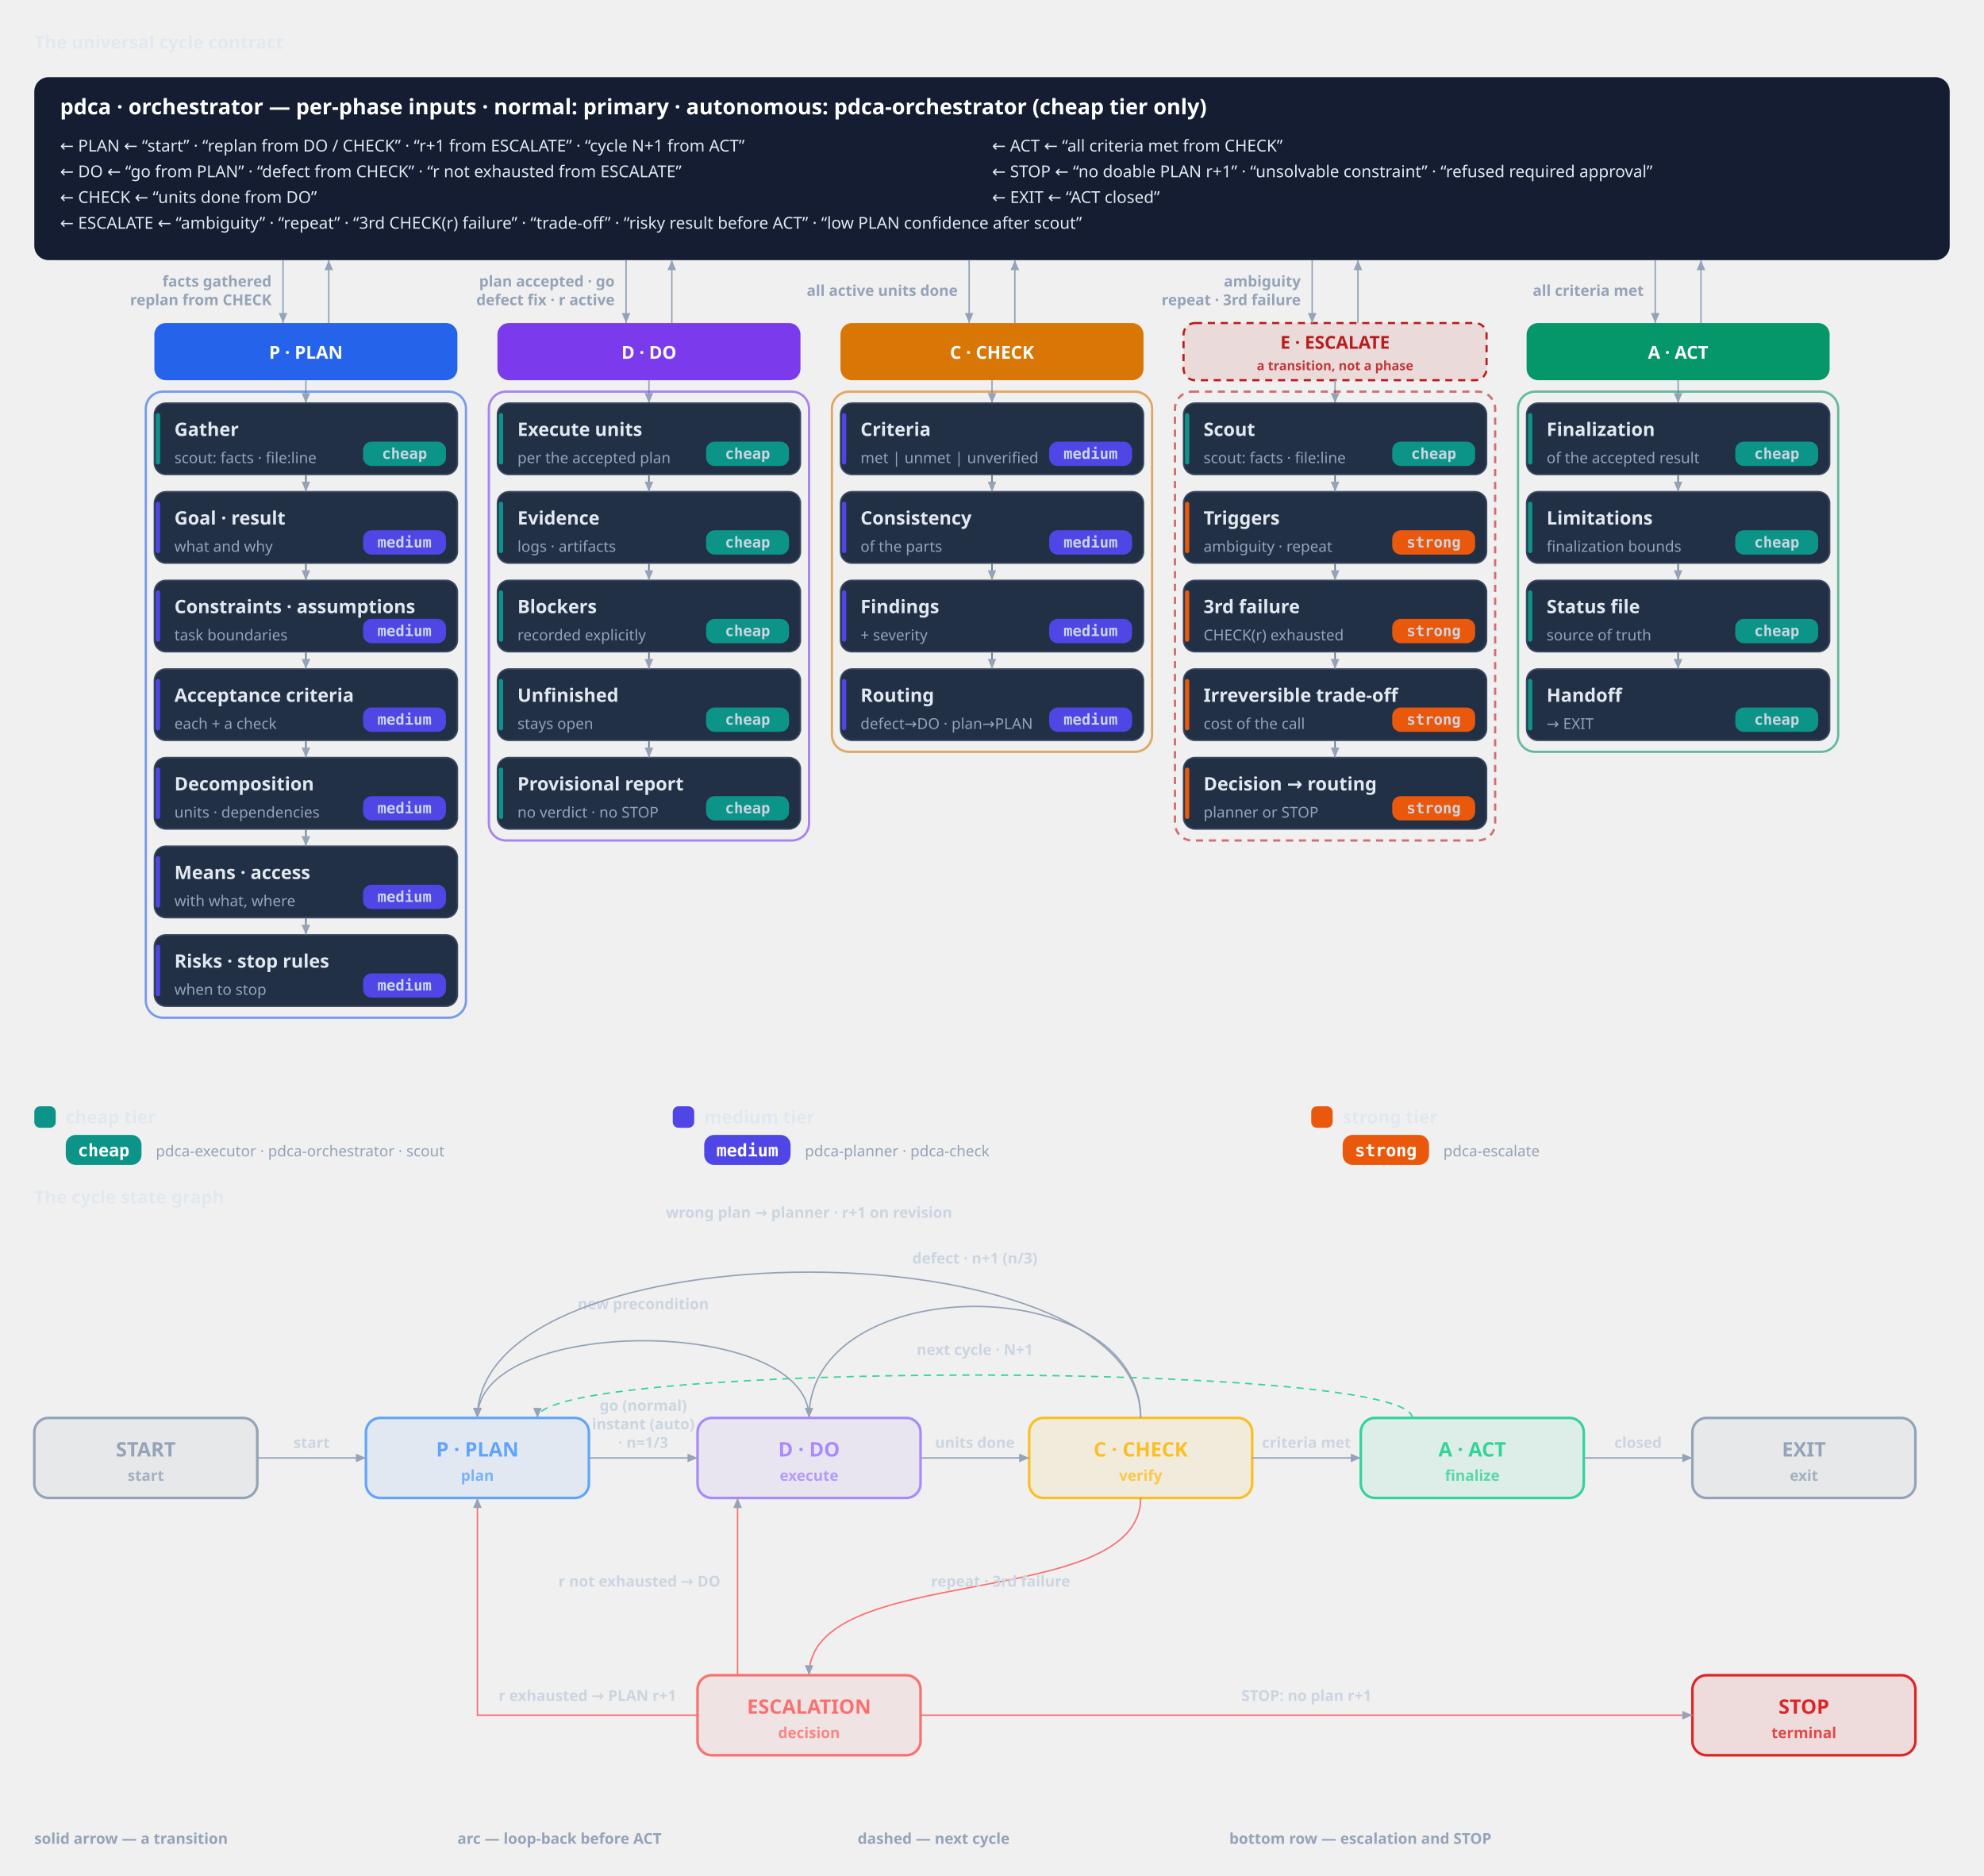
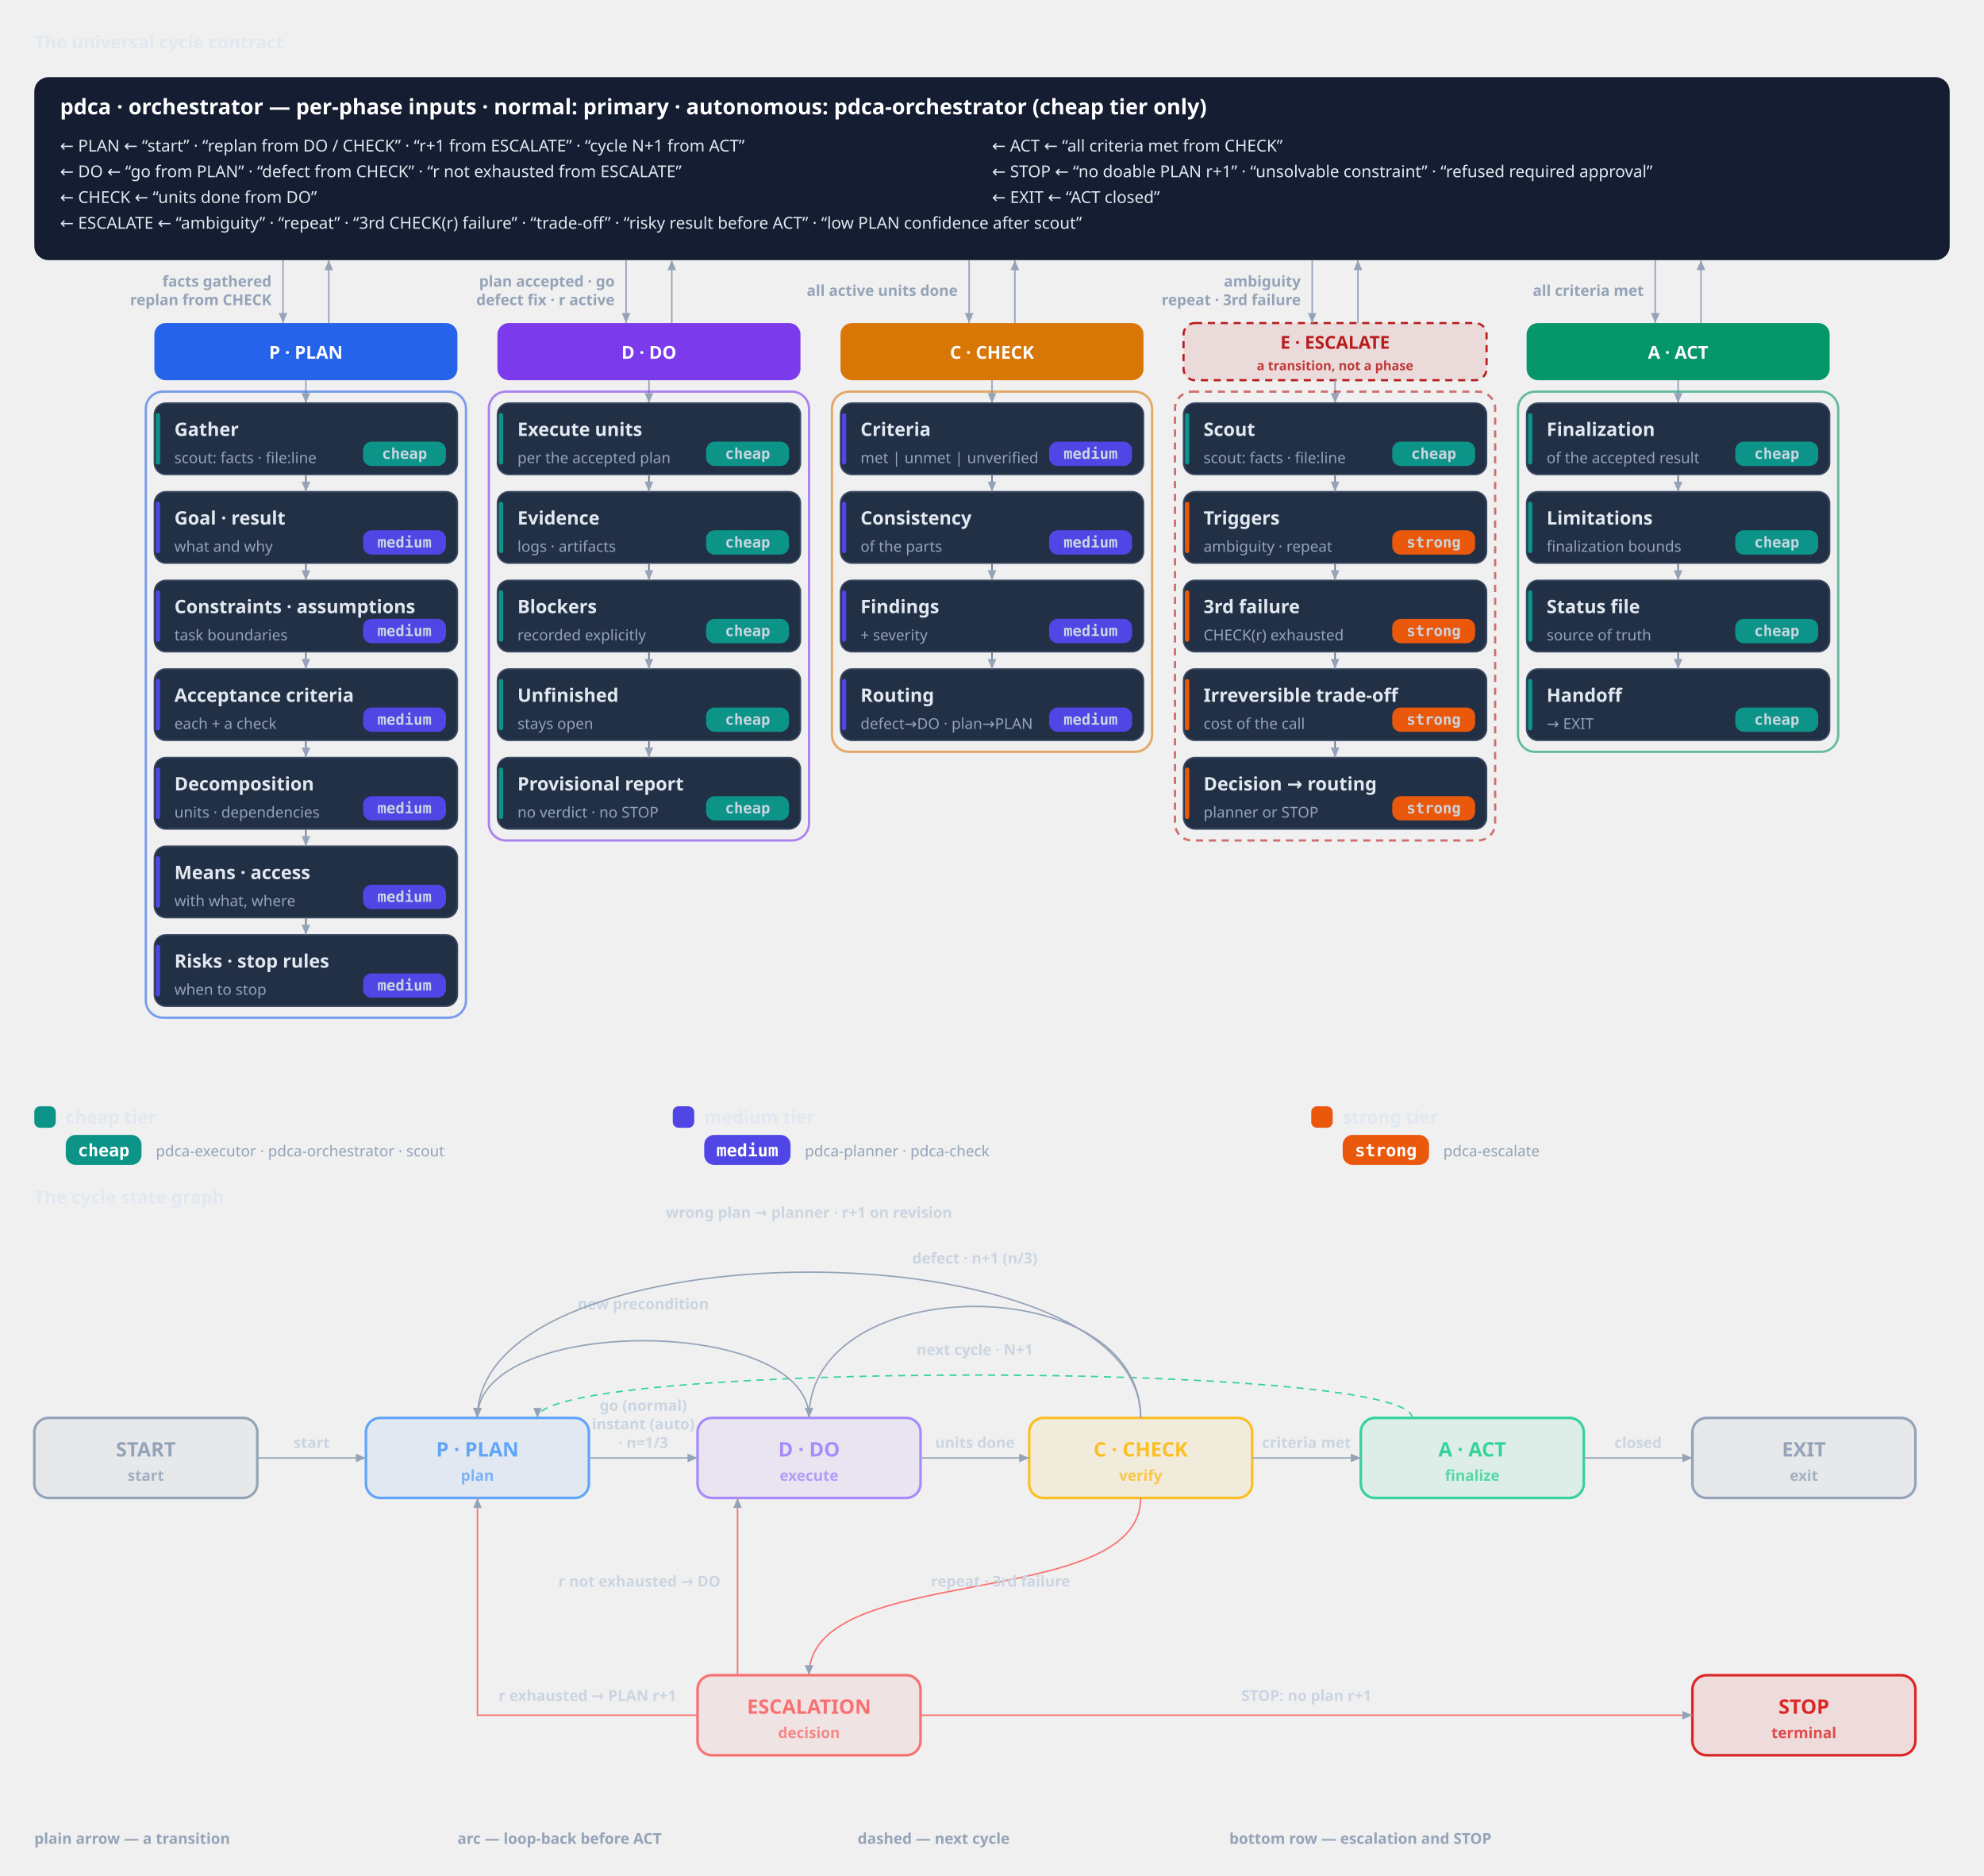
<svg xmlns="http://www.w3.org/2000/svg" viewBox="0 0 1388 1312" width="1388" height="1312" font-family="Segoe UI, system-ui, sans-serif" role="img">
  <defs>
    <marker id="arrow" markerWidth="9" markerHeight="9" refX="7" refY="3" orient="auto">
      <path d="M0,0 L7,3 L0,6 Z" fill="#94a3b8" />
    </marker>
  </defs>
  <style>
.t{font-size:13px;font-weight:600;fill:#e2e8f0}
.s{font-size:10.5px;fill:#94a3b8}
.h{font-size:12.5px;font-weight:700;fill:#ffffff}
.h2{font-size:12.5px;font-weight:700}
.h3{font-size:9px;font-weight:600}
.g{font-size:10.5px;font-weight:600}
.band{fill:#141d31}
.bt{fill:#ffffff;font-size:15px;font-weight:700}
.ol{fill:#e2e8f0;font-size:11.5px}
.lt{font-size:12.5px;font-weight:700;fill:#e2e8f0}
.ls{font-size:10.5px;fill:#94a3b8}
.lm{font-family:ui-monospace,Consolas,Menlo,monospace;font-size:12px;font-weight:700}
.bm{font-family:ui-monospace,Consolas,Menlo,monospace;font-size:10.5px;font-weight:700}
.st{font-size:14px;font-weight:700}
.ss{font-size:10.5px;font-weight:600}
</style>
  <text x="24" y="34" class="lt">The universal cycle contract</text>
  <rect x="24" y="54" width="1340" height="128" rx="10" class="band" />
  <text x="42" y="80" class="bt">pdca · orchestrator — per-phase inputs · normal: primary · autonomous: pdca-orchestrator (cheap tier only)</text>
  <text x="42" y="106" class="ol">← PLAN ← “start” · “replan from DO / CHECK” · “r+1 from ESCALATE” · “cycle N+1 from ACT”</text>
  <text x="42" y="124" class="ol">← DO ← “go from PLAN” · “defect from CHECK” · “r not exhausted from ESCALATE”</text>
  <text x="42" y="142" class="ol">← CHECK ← “units done from DO”</text>
  <text x="42" y="160" class="ol">← ESCALATE ← “ambiguity” · “repeat” · “3rd CHECK(r) failure” · “trade-off” · “risky result before ACT” · “low PLAN confidence after scout”</text>
  <text x="694.0" y="106" class="ol">← ACT ← “all criteria met from CHECK”</text>
  <text x="694.0" y="124" class="ol">← STOP ← “no doable PLAN r+1” · “unsolvable constraint” · “refused required approval”</text>
  <text x="694.0" y="142" class="ol">← EXIT ← “ACT closed”</text>
  <rect x="108.0" y="226" width="212" height="40" rx="8" fill="#2563eb" />
  <text x="214.0" y="251.0" class="h" fill="#ffffff" text-anchor="middle">P · PLAN</text>
  <polyline points="214.0,266 214.0,282" fill="none" stroke="#94a3b8" marker-end="url(#arrow)" />
  <rect x="108.0" y="282" width="212" height="50" rx="8" fill="#223046" stroke="#3b4a63" stroke-width="1" />
  <rect x="109.0" y="289" width="3" height="36" rx="1.5" fill="#0d9488" />
  <rect x="254.0" y="309" width="58" height="17" rx="6" fill="#0d9488" />
  <text x="283.0" y="321.0" class="bm" fill="#cbd5e1" text-anchor="middle">cheap</text>
  <text x="122.0" y="305" class="t">Gather</text>
  <text x="122.0" y="324" class="s">scout: facts · file:line</text>
  <rect x="108.0" y="344" width="212" height="50" rx="8" fill="#223046" stroke="#3b4a63" stroke-width="1" />
  <rect x="109.0" y="351" width="3" height="36" rx="1.5" fill="#4f46e5" />
  <rect x="254.0" y="371" width="58" height="17" rx="6" fill="#4f46e5" />
  <text x="283.0" y="383.0" class="bm" fill="#cbd5e1" text-anchor="middle">medium</text>
  <text x="122.0" y="367" class="t">Goal · result</text>
  <text x="122.0" y="386" class="s">what and why</text>
  <rect x="108.0" y="406" width="212" height="50" rx="8" fill="#223046" stroke="#3b4a63" stroke-width="1" />
  <rect x="109.0" y="413" width="3" height="36" rx="1.5" fill="#4f46e5" />
  <rect x="254.0" y="433" width="58" height="17" rx="6" fill="#4f46e5" />
  <text x="283.0" y="445.0" class="bm" fill="#cbd5e1" text-anchor="middle">medium</text>
  <text x="122.0" y="429" class="t">Constraints · assumptions</text>
  <text x="122.0" y="448" class="s">task boundaries</text>
  <rect x="108.0" y="468" width="212" height="50" rx="8" fill="#223046" stroke="#3b4a63" stroke-width="1" />
  <rect x="109.0" y="475" width="3" height="36" rx="1.5" fill="#4f46e5" />
  <rect x="254.0" y="495" width="58" height="17" rx="6" fill="#4f46e5" />
  <text x="283.0" y="507.0" class="bm" fill="#cbd5e1" text-anchor="middle">medium</text>
  <text x="122.0" y="491" class="t">Acceptance criteria</text>
  <text x="122.0" y="510" class="s">each + a check</text>
  <rect x="108.0" y="530" width="212" height="50" rx="8" fill="#223046" stroke="#3b4a63" stroke-width="1" />
  <rect x="109.0" y="537" width="3" height="36" rx="1.5" fill="#4f46e5" />
  <rect x="254.0" y="557" width="58" height="17" rx="6" fill="#4f46e5" />
  <text x="283.0" y="569.0" class="bm" fill="#cbd5e1" text-anchor="middle">medium</text>
  <text x="122.0" y="553" class="t">Decomposition</text>
  <text x="122.0" y="572" class="s">units · dependencies</text>
  <rect x="108.0" y="592" width="212" height="50" rx="8" fill="#223046" stroke="#3b4a63" stroke-width="1" />
  <rect x="109.0" y="599" width="3" height="36" rx="1.5" fill="#4f46e5" />
  <rect x="254.0" y="619" width="58" height="17" rx="6" fill="#4f46e5" />
  <text x="283.0" y="631.0" class="bm" fill="#cbd5e1" text-anchor="middle">medium</text>
  <text x="122.0" y="615" class="t">Means · access</text>
  <text x="122.0" y="634" class="s">with what, where</text>
  <rect x="108.0" y="654" width="212" height="50" rx="8" fill="#223046" stroke="#3b4a63" stroke-width="1" />
  <rect x="109.0" y="661" width="3" height="36" rx="1.5" fill="#4f46e5" />
  <rect x="254.0" y="681" width="58" height="17" rx="6" fill="#4f46e5" />
  <text x="283.0" y="693.0" class="bm" fill="#cbd5e1" text-anchor="middle">medium</text>
  <text x="122.0" y="677" class="t">Risks · stop rules</text>
  <text x="122.0" y="696" class="s">when to stop</text>
  <polyline points="214.0,332 214.0,344" fill="none" stroke="#64748b" marker-end="url(#arrow)" />
  <polyline points="214.0,394 214.0,406" fill="none" stroke="#64748b" marker-end="url(#arrow)" />
  <polyline points="214.0,456 214.0,468" fill="none" stroke="#64748b" marker-end="url(#arrow)" />
  <polyline points="214.0,518 214.0,530" fill="none" stroke="#64748b" marker-end="url(#arrow)" />
  <polyline points="214.0,580 214.0,592" fill="none" stroke="#64748b" marker-end="url(#arrow)" />
  <polyline points="214.0,642 214.0,654" fill="none" stroke="#64748b" marker-end="url(#arrow)" />
  <rect x="102.0" y="274" width="224" height="438" rx="12" fill="none" stroke="#2563eb" stroke-opacity="0.6" stroke-width="1.6" />
  <rect x="348.0" y="226" width="212" height="40" rx="8" fill="#7c3aed" />
  <text x="454.0" y="251.0" class="h" fill="#ffffff" text-anchor="middle">D · DO</text>
  <polyline points="454.0,266 454.0,282" fill="none" stroke="#94a3b8" marker-end="url(#arrow)" />
  <rect x="348.0" y="282" width="212" height="50" rx="8" fill="#223046" stroke="#3b4a63" stroke-width="1" />
  <rect x="349.0" y="289" width="3" height="36" rx="1.5" fill="#0d9488" />
  <rect x="494.0" y="309" width="58" height="17" rx="6" fill="#0d9488" />
  <text x="523.0" y="321.0" class="bm" fill="#cbd5e1" text-anchor="middle">cheap</text>
  <text x="362.0" y="305" class="t">Execute units</text>
  <text x="362.0" y="324" class="s">per the accepted plan</text>
  <rect x="348.0" y="344" width="212" height="50" rx="8" fill="#223046" stroke="#3b4a63" stroke-width="1" />
  <rect x="349.0" y="351" width="3" height="36" rx="1.5" fill="#0d9488" />
  <rect x="494.0" y="371" width="58" height="17" rx="6" fill="#0d9488" />
  <text x="523.0" y="383.0" class="bm" fill="#cbd5e1" text-anchor="middle">cheap</text>
  <text x="362.0" y="367" class="t">Evidence</text>
  <text x="362.0" y="386" class="s">logs · artifacts</text>
  <rect x="348.0" y="406" width="212" height="50" rx="8" fill="#223046" stroke="#3b4a63" stroke-width="1" />
  <rect x="349.0" y="413" width="3" height="36" rx="1.5" fill="#0d9488" />
  <rect x="494.0" y="433" width="58" height="17" rx="6" fill="#0d9488" />
  <text x="523.0" y="445.0" class="bm" fill="#cbd5e1" text-anchor="middle">cheap</text>
  <text x="362.0" y="429" class="t">Blockers</text>
  <text x="362.0" y="448" class="s">recorded explicitly</text>
  <rect x="348.0" y="468" width="212" height="50" rx="8" fill="#223046" stroke="#3b4a63" stroke-width="1" />
  <rect x="349.0" y="475" width="3" height="36" rx="1.5" fill="#0d9488" />
  <rect x="494.0" y="495" width="58" height="17" rx="6" fill="#0d9488" />
  <text x="523.0" y="507.0" class="bm" fill="#cbd5e1" text-anchor="middle">cheap</text>
  <text x="362.0" y="491" class="t">Unfinished</text>
  <text x="362.0" y="510" class="s">stays open</text>
  <rect x="348.0" y="530" width="212" height="50" rx="8" fill="#223046" stroke="#3b4a63" stroke-width="1" />
  <rect x="349.0" y="537" width="3" height="36" rx="1.5" fill="#0d9488" />
  <rect x="494.0" y="557" width="58" height="17" rx="6" fill="#0d9488" />
  <text x="523.0" y="569.0" class="bm" fill="#cbd5e1" text-anchor="middle">cheap</text>
  <text x="362.0" y="553" class="t">Provisional report</text>
  <text x="362.0" y="572" class="s">no verdict · no STOP</text>
  <polyline points="454.0,332 454.0,344" fill="none" stroke="#64748b" marker-end="url(#arrow)" />
  <polyline points="454.0,394 454.0,406" fill="none" stroke="#64748b" marker-end="url(#arrow)" />
  <polyline points="454.0,456 454.0,468" fill="none" stroke="#64748b" marker-end="url(#arrow)" />
  <polyline points="454.0,518 454.0,530" fill="none" stroke="#64748b" marker-end="url(#arrow)" />
  <rect x="342.0" y="274" width="224" height="314" rx="12" fill="none" stroke="#7c3aed" stroke-opacity="0.6" stroke-width="1.6" />
  <rect x="588.0" y="226" width="212" height="40" rx="8" fill="#d97706" />
  <text x="694.0" y="251.0" class="h" fill="#ffffff" text-anchor="middle">C · CHECK</text>
  <polyline points="694.0,266 694.0,282" fill="none" stroke="#94a3b8" marker-end="url(#arrow)" />
  <rect x="588.0" y="282" width="212" height="50" rx="8" fill="#223046" stroke="#3b4a63" stroke-width="1" />
  <rect x="589.0" y="289" width="3" height="36" rx="1.5" fill="#4f46e5" />
  <rect x="734.0" y="309" width="58" height="17" rx="6" fill="#4f46e5" />
  <text x="763.0" y="321.0" class="bm" fill="#cbd5e1" text-anchor="middle">medium</text>
  <text x="602.0" y="305" class="t">Criteria</text>
  <text x="602.0" y="324" class="s">met | unmet | unverified</text>
  <rect x="588.0" y="344" width="212" height="50" rx="8" fill="#223046" stroke="#3b4a63" stroke-width="1" />
  <rect x="589.0" y="351" width="3" height="36" rx="1.5" fill="#4f46e5" />
  <rect x="734.0" y="371" width="58" height="17" rx="6" fill="#4f46e5" />
  <text x="763.0" y="383.0" class="bm" fill="#cbd5e1" text-anchor="middle">medium</text>
  <text x="602.0" y="367" class="t">Consistency</text>
  <text x="602.0" y="386" class="s">of the parts</text>
  <rect x="588.0" y="406" width="212" height="50" rx="8" fill="#223046" stroke="#3b4a63" stroke-width="1" />
  <rect x="589.0" y="413" width="3" height="36" rx="1.5" fill="#4f46e5" />
  <rect x="734.0" y="433" width="58" height="17" rx="6" fill="#4f46e5" />
  <text x="763.0" y="445.0" class="bm" fill="#cbd5e1" text-anchor="middle">medium</text>
  <text x="602.0" y="429" class="t">Findings</text>
  <text x="602.0" y="448" class="s">+ severity</text>
  <rect x="588.0" y="468" width="212" height="50" rx="8" fill="#223046" stroke="#3b4a63" stroke-width="1" />
  <rect x="589.0" y="475" width="3" height="36" rx="1.5" fill="#4f46e5" />
  <rect x="734.0" y="495" width="58" height="17" rx="6" fill="#4f46e5" />
  <text x="763.0" y="507.0" class="bm" fill="#cbd5e1" text-anchor="middle">medium</text>
  <text x="602.0" y="491" class="t">Routing</text>
  <text x="602.0" y="510" class="s">defect→DO · plan→PLAN</text>
  <polyline points="694.0,332 694.0,344" fill="none" stroke="#64748b" marker-end="url(#arrow)" />
  <polyline points="694.0,394 694.0,406" fill="none" stroke="#64748b" marker-end="url(#arrow)" />
  <polyline points="694.0,456 694.0,468" fill="none" stroke="#64748b" marker-end="url(#arrow)" />
  <rect x="582.0" y="274" width="224" height="252" rx="12" fill="none" stroke="#d97706" stroke-opacity="0.6" stroke-width="1.6" />
  <rect x="828.0" y="226" width="212" height="40" rx="8" fill="#b91c1c" fill-opacity="0.10" stroke="#b91c1c" stroke-width="1.5" stroke-dasharray="5,4" />
  <text x="934.0" y="244.0" class="h2" fill="#b91c1c" text-anchor="middle">E · ESCALATE</text>
  <text x="934.0" y="259.0" class="h3" fill="#b91c1c" opacity="0.85" text-anchor="middle">a transition, not a phase</text>
  <polyline points="934.0,266 934.0,282" fill="none" stroke="#94a3b8" marker-end="url(#arrow)" />
  <rect x="828.0" y="282" width="212" height="50" rx="8" fill="#223046" stroke="#3b4a63" stroke-width="1" />
  <rect x="829.0" y="289" width="3" height="36" rx="1.5" fill="#0d9488" />
  <rect x="974.0" y="309" width="58" height="17" rx="6" fill="#0d9488" />
  <text x="1003.0" y="321.0" class="bm" fill="#cbd5e1" text-anchor="middle">cheap</text>
  <text x="842.0" y="305" class="t">Scout</text>
  <text x="842.0" y="324" class="s">scout: facts · file:line</text>
  <rect x="828.0" y="344" width="212" height="50" rx="8" fill="#223046" stroke="#3b4a63" stroke-width="1" />
  <rect x="829.0" y="351" width="3" height="36" rx="1.5" fill="#ea580c" />
  <rect x="974.0" y="371" width="58" height="17" rx="6" fill="#ea580c" />
  <text x="1003.0" y="383.0" class="bm" fill="#cbd5e1" text-anchor="middle">strong</text>
  <text x="842.0" y="367" class="t">Triggers</text>
  <text x="842.0" y="386" class="s">ambiguity · repeat</text>
  <rect x="828.0" y="406" width="212" height="50" rx="8" fill="#223046" stroke="#3b4a63" stroke-width="1" />
  <rect x="829.0" y="413" width="3" height="36" rx="1.5" fill="#ea580c" />
  <rect x="974.0" y="433" width="58" height="17" rx="6" fill="#ea580c" />
  <text x="1003.0" y="445.0" class="bm" fill="#cbd5e1" text-anchor="middle">strong</text>
  <text x="842.0" y="429" class="t">3rd failure</text>
  <text x="842.0" y="448" class="s">CHECK(r) exhausted</text>
  <rect x="828.0" y="468" width="212" height="50" rx="8" fill="#223046" stroke="#3b4a63" stroke-width="1" />
  <rect x="829.0" y="475" width="3" height="36" rx="1.5" fill="#ea580c" />
  <rect x="974.0" y="495" width="58" height="17" rx="6" fill="#ea580c" />
  <text x="1003.0" y="507.0" class="bm" fill="#cbd5e1" text-anchor="middle">strong</text>
  <text x="842.0" y="491" class="t">Irreversible trade-off</text>
  <text x="842.0" y="510" class="s">cost of the call</text>
  <rect x="828.0" y="530" width="212" height="50" rx="8" fill="#223046" stroke="#3b4a63" stroke-width="1" />
  <rect x="829.0" y="537" width="3" height="36" rx="1.5" fill="#ea580c" />
  <rect x="974.0" y="557" width="58" height="17" rx="6" fill="#ea580c" />
  <text x="1003.0" y="569.0" class="bm" fill="#cbd5e1" text-anchor="middle">strong</text>
  <text x="842.0" y="553" class="t">Decision → routing</text>
  <text x="842.0" y="572" class="s">planner or STOP</text>
  <polyline points="934.0,332 934.0,344" fill="none" stroke="#64748b" marker-end="url(#arrow)" />
  <polyline points="934.0,394 934.0,406" fill="none" stroke="#64748b" marker-end="url(#arrow)" />
  <polyline points="934.0,456 934.0,468" fill="none" stroke="#64748b" marker-end="url(#arrow)" />
  <polyline points="934.0,518 934.0,530" fill="none" stroke="#64748b" marker-end="url(#arrow)" />
  <rect x="822.0" y="274" width="224" height="314" rx="12" fill="none" stroke="#b91c1c" stroke-opacity="0.6" stroke-width="1.6" stroke-dasharray="5,4" />
  <rect x="1068.0" y="226" width="212" height="40" rx="8" fill="#059669" />
  <text x="1174.0" y="251.0" class="h" fill="#ffffff" text-anchor="middle">A · ACT</text>
  <polyline points="1174.0,266 1174.0,282" fill="none" stroke="#94a3b8" marker-end="url(#arrow)" />
  <rect x="1068.0" y="282" width="212" height="50" rx="8" fill="#223046" stroke="#3b4a63" stroke-width="1" />
  <rect x="1069.0" y="289" width="3" height="36" rx="1.5" fill="#0d9488" />
  <rect x="1214.0" y="309" width="58" height="17" rx="6" fill="#0d9488" />
  <text x="1243.0" y="321.0" class="bm" fill="#cbd5e1" text-anchor="middle">cheap</text>
  <text x="1082.0" y="305" class="t">Finalization</text>
  <text x="1082.0" y="324" class="s">of the accepted result</text>
  <rect x="1068.0" y="344" width="212" height="50" rx="8" fill="#223046" stroke="#3b4a63" stroke-width="1" />
  <rect x="1069.0" y="351" width="3" height="36" rx="1.5" fill="#0d9488" />
  <rect x="1214.0" y="371" width="58" height="17" rx="6" fill="#0d9488" />
  <text x="1243.0" y="383.0" class="bm" fill="#cbd5e1" text-anchor="middle">cheap</text>
  <text x="1082.0" y="367" class="t">Limitations</text>
  <text x="1082.0" y="386" class="s">finalization bounds</text>
  <rect x="1068.0" y="406" width="212" height="50" rx="8" fill="#223046" stroke="#3b4a63" stroke-width="1" />
  <rect x="1069.0" y="413" width="3" height="36" rx="1.5" fill="#0d9488" />
  <rect x="1214.0" y="433" width="58" height="17" rx="6" fill="#0d9488" />
  <text x="1243.0" y="445.0" class="bm" fill="#cbd5e1" text-anchor="middle">cheap</text>
  <text x="1082.0" y="429" class="t">Status file</text>
  <text x="1082.0" y="448" class="s">source of truth</text>
  <rect x="1068.0" y="468" width="212" height="50" rx="8" fill="#223046" stroke="#3b4a63" stroke-width="1" />
  <rect x="1069.0" y="475" width="3" height="36" rx="1.5" fill="#0d9488" />
  <rect x="1214.0" y="495" width="58" height="17" rx="6" fill="#0d9488" />
  <text x="1243.0" y="507.0" class="bm" fill="#cbd5e1" text-anchor="middle">cheap</text>
  <text x="1082.0" y="491" class="t">Handoff</text>
  <text x="1082.0" y="510" class="s">→ EXIT</text>
  <polyline points="1174.0,332 1174.0,344" fill="none" stroke="#64748b" marker-end="url(#arrow)" />
  <polyline points="1174.0,394 1174.0,406" fill="none" stroke="#64748b" marker-end="url(#arrow)" />
  <polyline points="1174.0,456 1174.0,468" fill="none" stroke="#64748b" marker-end="url(#arrow)" />
  <rect x="1062.0" y="274" width="224" height="252" rx="12" fill="none" stroke="#059669" stroke-opacity="0.6" stroke-width="1.6" />
  <polyline points="198.0,182 198.0,226" fill="none" stroke="#94a3b8" data-edge-id="dispatch_p" marker-end="url(#arrow)" />
  <text x="190.0" y="200.5" class="g" fill="#94a3b8" text-anchor="end">facts gathered</text>
  <text x="190.0" y="213.5" class="g" fill="#94a3b8" text-anchor="end">replan from CHECK</text>
  <polyline points="230.0,226 230.0,182" fill="none" stroke="#94a3b8" data-edge-id="return_p" marker-end="url(#arrow)" />
  <polyline points="438.0,182 438.0,226" fill="none" stroke="#94a3b8" data-edge-id="dispatch_d" marker-end="url(#arrow)" />
  <text x="430.0" y="200.5" class="g" fill="#94a3b8" text-anchor="end">plan accepted · go</text>
  <text x="430.0" y="213.5" class="g" fill="#94a3b8" text-anchor="end">defect fix · r active</text>
  <polyline points="470.0,226 470.0,182" fill="none" stroke="#94a3b8" data-edge-id="return_d" marker-end="url(#arrow)" />
  <polyline points="678.0,182 678.0,226" fill="none" stroke="#94a3b8" data-edge-id="dispatch_c" marker-end="url(#arrow)" />
  <text x="670.0" y="207.0" class="g" fill="#94a3b8" text-anchor="end">all active units done</text>
  <polyline points="710.0,226 710.0,182" fill="none" stroke="#94a3b8" data-edge-id="return_c" marker-end="url(#arrow)" />
  <polyline points="918.0,182 918.0,226" fill="none" stroke="#94a3b8" data-edge-id="dispatch_e" marker-end="url(#arrow)" />
  <text x="910.0" y="200.5" class="g" fill="#94a3b8" text-anchor="end">ambiguity</text>
  <text x="910.0" y="213.5" class="g" fill="#94a3b8" text-anchor="end">repeat · 3rd failure</text>
  <polyline points="950.0,226 950.0,182" fill="none" stroke="#94a3b8" data-edge-id="return_e" marker-end="url(#arrow)" />
  <polyline points="1158.0,182 1158.0,226" fill="none" stroke="#94a3b8" data-edge-id="dispatch_a" marker-end="url(#arrow)" />
  <text x="1150.0" y="207.0" class="g" fill="#94a3b8" text-anchor="end">all criteria met</text>
  <polyline points="1190.0,226 1190.0,182" fill="none" stroke="#94a3b8" data-edge-id="return_a" marker-end="url(#arrow)" />
  <rect x="24.0" y="774" width="15" height="15" rx="4" fill="#0d9488" />
  <text x="46.0" y="786" class="lt">cheap tier</text>
  <rect x="46.0" y="794" width="53.0" height="21" rx="7" fill="#0d9488" />
  <text x="72.5" y="809" class="lm" fill="#ffffff" text-anchor="middle">cheap</text>
  <text x="109.0" y="809" class="ls">pdca-executor · pdca-orchestrator · scout</text>
  <rect x="470.667" y="774" width="15" height="15" rx="4" fill="#4f46e5" />
  <text x="492.667" y="786" class="lt">medium tier</text>
  <rect x="492.667" y="794" width="60.4" height="21" rx="7" fill="#4f46e5" />
  <text x="522.867" y="809" class="lm" fill="#ffffff" text-anchor="middle">medium</text>
  <text x="563.067" y="809" class="ls">pdca-planner · pdca-check</text>
  <rect x="917.333" y="774" width="15" height="15" rx="4" fill="#ea580c" />
  <text x="939.333" y="786" class="lt">strong tier</text>
  <rect x="939.333" y="794" width="60.4" height="21" rx="7" fill="#ea580c" />
  <text x="969.533" y="809" class="lm" fill="#ffffff" text-anchor="middle">strong</text>
  <text x="1009.733" y="809" class="ls">pdca-escalate</text>
  <text x="24" y="842" class="lt">The cycle state graph</text>
  <rect x="24" y="992" width="156" height="56" rx="10" fill="#94a3b8" fill-opacity="0.10" stroke="#94a3b8" stroke-width="1.8" data-node-id="START" />
  <text x="102.0" y="1019.0" class="st" fill="#94a3b8" text-anchor="middle">START</text>
  <text x="102.0" y="1036.0" class="ss" fill="#94a3b8" text-anchor="middle" opacity="0.8">start</text>
  <rect x="256" y="992" width="156" height="56" rx="10" fill="#60a5fa" fill-opacity="0.10" stroke="#60a5fa" stroke-width="1.8" data-node-id="PLAN" />
  <text x="334.0" y="1019.0" class="st" fill="#60a5fa" text-anchor="middle">P · PLAN</text>
  <text x="334.0" y="1036.0" class="ss" fill="#60a5fa" text-anchor="middle" opacity="0.8">plan</text>
  <rect x="488" y="992" width="156" height="56" rx="10" fill="#a78bfa" fill-opacity="0.10" stroke="#a78bfa" stroke-width="1.8" data-node-id="DO" />
  <text x="566.0" y="1019.0" class="st" fill="#a78bfa" text-anchor="middle">D · DO</text>
  <text x="566.0" y="1036.0" class="ss" fill="#a78bfa" text-anchor="middle" opacity="0.8">execute</text>
  <rect x="720" y="992" width="156" height="56" rx="10" fill="#fbbf24" fill-opacity="0.10" stroke="#fbbf24" stroke-width="1.8" data-node-id="CHECK" />
  <text x="798.0" y="1019.0" class="st" fill="#fbbf24" text-anchor="middle">C · CHECK</text>
  <text x="798.0" y="1036.0" class="ss" fill="#fbbf24" text-anchor="middle" opacity="0.8">verify</text>
  <rect x="952" y="992" width="156" height="56" rx="10" fill="#34d399" fill-opacity="0.10" stroke="#34d399" stroke-width="1.8" data-node-id="ACT" />
  <text x="1030.0" y="1019.0" class="st" fill="#34d399" text-anchor="middle">A · ACT</text>
  <text x="1030.0" y="1036.0" class="ss" fill="#34d399" text-anchor="middle" opacity="0.8">finalize</text>
  <rect x="1184" y="992" width="156" height="56" rx="10" fill="#94a3b8" fill-opacity="0.10" stroke="#94a3b8" stroke-width="1.8" data-node-id="EXIT" />
  <text x="1262.0" y="1019.0" class="st" fill="#94a3b8" text-anchor="middle">EXIT</text>
  <text x="1262.0" y="1036.0" class="ss" fill="#94a3b8" text-anchor="middle" opacity="0.8">exit</text>
  <polyline points="180,1020.0 256,1020.0" fill="none" stroke="#94a3b8" data-edge-id="start_plan" marker-end="url(#arrow)" />
  <text x="218.0" y="1013.0" class="g" fill="#cbd5e1" text-anchor="middle">start</text>
  <polyline points="412,1020.0 488,1020.0" fill="none" stroke="#94a3b8" data-edge-id="plan_do" marker-end="url(#arrow)" />
  <text x="450.0" y="987.0" class="g" fill="#cbd5e1" text-anchor="middle">go (normal)</text>
  <text x="450.0" y="1000.0" class="g" fill="#cbd5e1" text-anchor="middle">instant (auto)</text>
  <text x="450.0" y="1013.0" class="g" fill="#cbd5e1" text-anchor="middle">· n=1/3</text>
  <polyline points="644,1020.0 720,1020.0" fill="none" stroke="#94a3b8" data-edge-id="do_check" marker-end="url(#arrow)" />
  <text x="682.0" y="1013.0" class="g" fill="#cbd5e1" text-anchor="middle">units done</text>
  <polyline points="876,1020.0 952,1020.0" fill="none" stroke="#94a3b8" data-edge-id="check_act" marker-end="url(#arrow)" />
  <text x="914.0" y="1013.0" class="g" fill="#cbd5e1" text-anchor="middle">criteria met</text>
  <polyline points="1108,1020.0 1184,1020.0" fill="none" stroke="#94a3b8" data-edge-id="act_exit" marker-end="url(#arrow)" />
  <text x="1146.0" y="1013.0" class="g" fill="#cbd5e1" text-anchor="middle">closed</text>
  <path d="M988,992 C988,952 376,952 376,992" fill="none" stroke="#34d399" stroke-dasharray="5,4" data-edge-id="act_plan" marker-end="url(#arrow)" />
  <text x="682" y="948" class="g" fill="#cbd5e1" text-anchor="middle">next cycle · N+1</text>
  <path d="M566,992 C566,920 334,920 334,992" fill="none" stroke="#94a3b8" data-edge-id="do_plan_blocker" marker-end="url(#arrow)" />
  <text x="450" y="916" class="g" fill="#cbd5e1" text-anchor="middle">new precondition</text>
  <path d="M798,992 C798,888 566,888 566,992" fill="none" stroke="#94a3b8" data-edge-id="check_do_defect" marker-end="url(#arrow)" />
  <text x="682" y="884" class="g" fill="#cbd5e1" text-anchor="middle">defect · n+1 (n/3)</text>
  <path d="M798,992 C798,856 334,856 334,992" fill="none" stroke="#94a3b8" data-edge-id="check_plan_replan" marker-end="url(#arrow)" />
  <text x="566" y="852" class="g" fill="#cbd5e1" text-anchor="middle">wrong plan → planner · r+1 on revision</text>
  <rect x="488" y="1172" width="156" height="56" rx="10" fill="#f87171" fill-opacity="0.10" stroke="#f87171" stroke-width="1.8" data-node-id="ESCALATE" />
  <text x="566.0" y="1199.0" class="st" fill="#f87171" text-anchor="middle">ESCALATION</text>
  <text x="566.0" y="1216.0" class="ss" fill="#f87171" text-anchor="middle" opacity="0.8">decision</text>
  <rect x="1184" y="1172" width="156" height="56" rx="10" fill="#dc2626" fill-opacity="0.10" stroke="#dc2626" stroke-width="1.8" data-node-id="STOP" />
  <text x="1262.0" y="1199.0" class="st" fill="#dc2626" text-anchor="middle">STOP</text>
  <text x="1262.0" y="1216.0" class="ss" fill="#dc2626" text-anchor="middle" opacity="0.8">terminal</text>
  <path d="M798,1048 C798,1128 566,1092 566,1172" fill="none" stroke="#f87171" data-edge-id="check_escalate" marker-end="url(#arrow)" />
  <text x="700" y="1110.0" class="g" fill="#cbd5e1" text-anchor="middle">repeat · 3rd failure</text>
  <polyline points="516,1172 516,1048" fill="none" stroke="#f87171" data-edge-id="escalate_do" marker-end="url(#arrow)" />
  <text x="504" y="1110.0" class="g" fill="#cbd5e1" text-anchor="end">r not exhausted → DO</text>
  <polyline points="488,1200.0 334,1200.0 334,1048" fill="none" stroke="#f87171" data-edge-id="escalate_plan" marker-end="url(#arrow)" />
  <text x="411" y="1190.0" class="g" fill="#cbd5e1" text-anchor="middle">r exhausted → PLAN r+1</text>
  <polyline points="644,1200.0 1184,1200.0" fill="none" stroke="#f87171" data-edge-id="escalate_stop" marker-end="url(#arrow)" />
  <text x="914" y="1190.0" class="g" fill="#cbd5e1" text-anchor="middle">STOP: no plan r+1</text>
-   <text x="24" y="1290" class="g" fill="#94a3b8" text-anchor="start">solid arrow — a transition</text>
+   <text x="24" y="1290" class="g" fill="#94a3b8" text-anchor="start">plain arrow — a transition</text>
  <text x="320" y="1290" class="g" fill="#94a3b8" text-anchor="start">arc — loop-back before ACT</text>
  <text x="600" y="1290" class="g" fill="#94a3b8" text-anchor="start">dashed — next cycle</text>
  <text x="860" y="1290" class="g" fill="#94a3b8" text-anchor="start">bottom row — escalation and STOP</text>
</svg>
